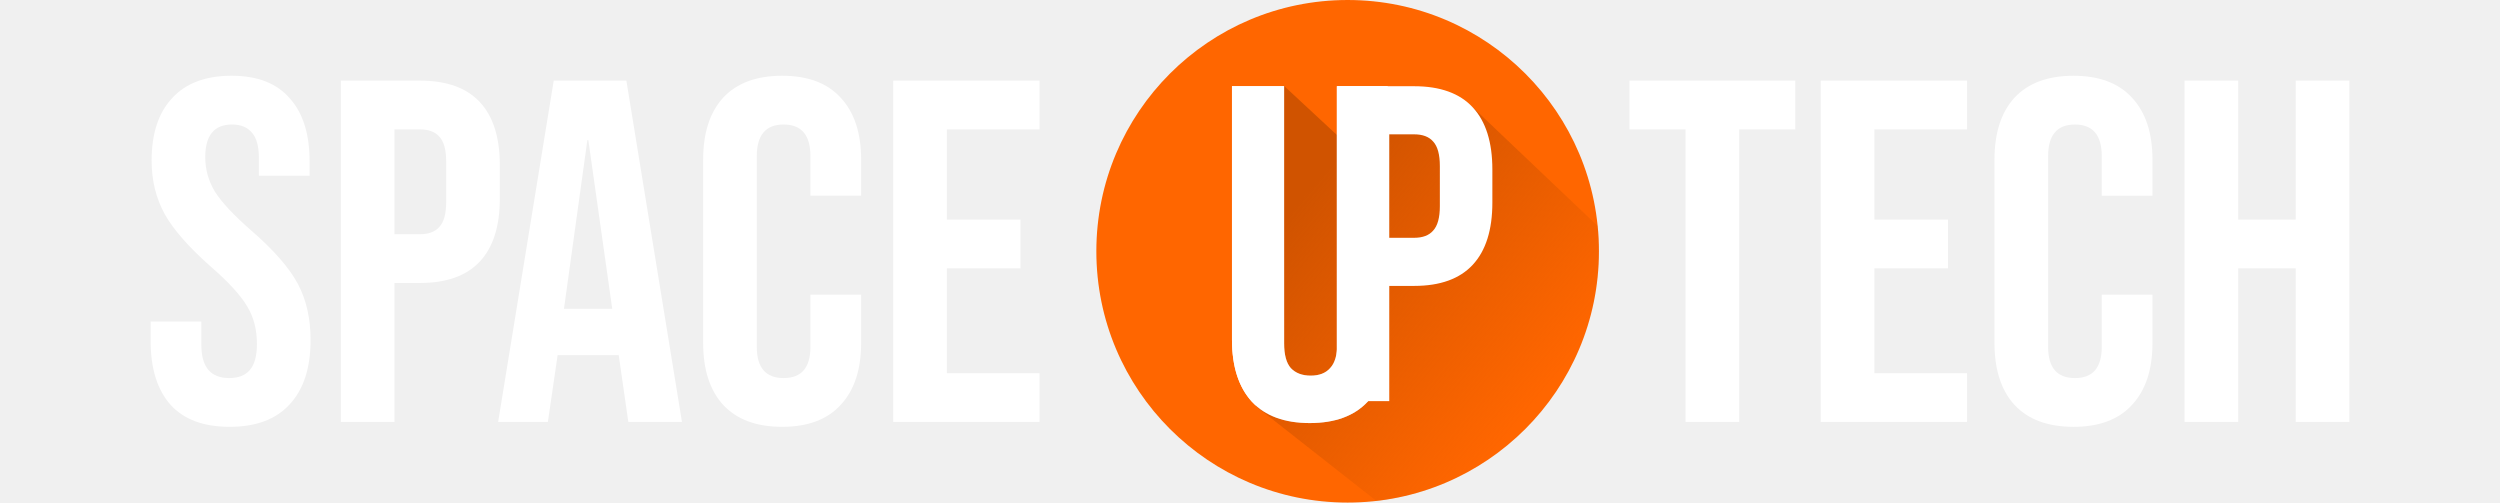
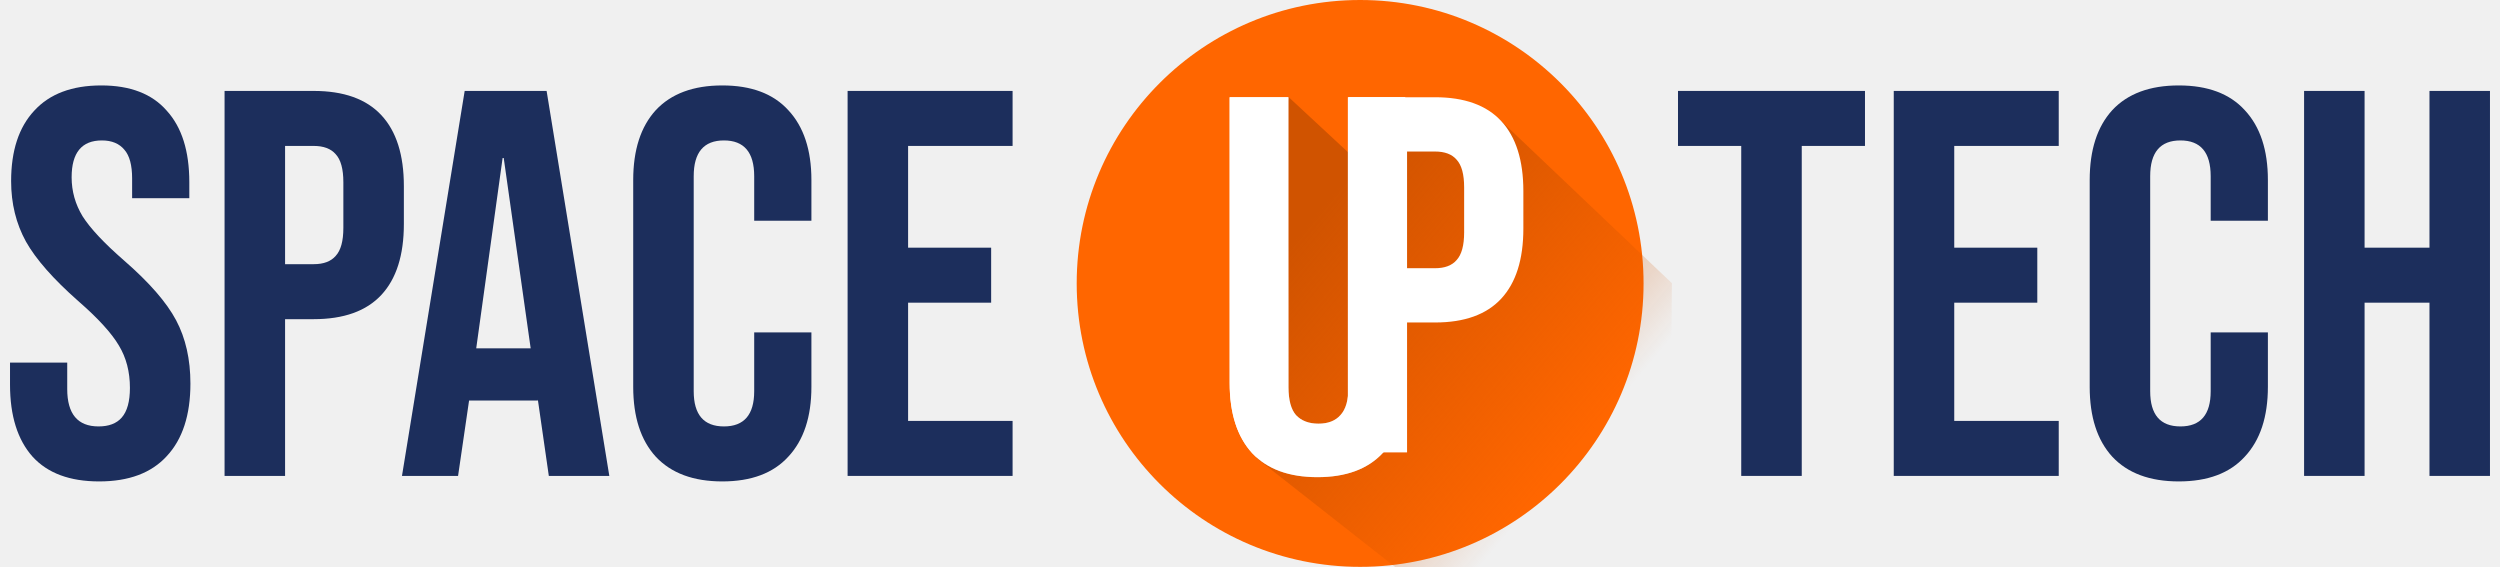
- <svg xmlns="http://www.w3.org/2000/svg" xmlns:xlink="http://www.w3.org/1999/xlink" id="svg2731" version="1.1" viewBox="0 0 194 39" height="39" width="194">
-   <defs id="defs2673">
-     <path d="M14.369 4.685l-9.447 9.907c-1.019 1.073-2.744 1.13-3.819.085-1.075-1.016-1.131-2.738-.085-3.81l5.29-5.532L10.466.96c1.018-1.073 2.743-1.13 3.818-.085 1.047 1.044 1.103 2.738.085 3.81z" id="a" />
-     <path d="M4.582.79l9.928 9.427c1.075 1.017 1.132 2.738.085 3.81-1.018 1.073-2.743 1.13-3.818.086L5.233 8.834.849 4.685C-.226 3.67-.283 1.948.764.875 1.782-.198 3.507-.225 4.582.79z" id="c" />
-     <path d="M10.975 14.113L1.047 4.685C-.028 3.67-.085 1.948.962.875 1.98-.198 3.705-.254 4.78.79l5.544 5.278 4.384 4.15c1.075 1.016 1.132 2.737.085 3.81-1.018 1.044-2.743 1.1-3.818.085z" id="e" />
-     <path d="M1.018 10.923l9.448-9.907c1.018-1.072 2.743-1.129 3.818-.085 1.075 1.017 1.132 2.738.085 3.81l-5.29 5.533-4.157 4.375c-1.019 1.072-2.744 1.129-3.819.084-1.075-1.016-1.103-2.737-.085-3.81z" id="g" />
-     <linearGradient gradientTransform="matrix(0.9678291,0,0,0.9678291,2909.475,464.2958)" y2="-179.975" x2="-2977.239" y1="-193.761" x1="-2986.52" gradientUnits="userSpaceOnUse" id="linearGradient1503" xlink:href="#linearGradient1288" />
-     <linearGradient id="linearGradient1288">
-       <stop id="stop1284" offset="0" style="stop-color:#ffffff;stop-opacity:1" />
-       <stop id="stop1286" offset="1" style="stop-color:#e6e6e6;stop-opacity:1" />
+ <svg xmlns="http://www.w3.org/2000/svg" width="172" height="39" viewBox="0 0 172 39" fill="none">
+   <path d="M6.82 33.122C4.801 33.122 3.275 32.554 2.241 31.419C1.207 30.259 0.689 28.606 0.689 26.462V24.949H4.625V26.765C4.625 28.48 5.344 29.338 6.782 29.338C7.488 29.338 8.018 29.136 8.371 28.733C8.749 28.304 8.939 27.623 8.939 26.689C8.939 25.579 8.686 24.608 8.182 23.776C7.677 22.918 6.744 21.896 5.382 20.711C3.666 19.197 2.468 17.835 1.787 16.624C1.106 15.388 0.765 14.001 0.765 12.462C0.765 10.368 1.295 8.754 2.354 7.618C3.414 6.458 4.953 5.878 6.971 5.878C8.964 5.878 10.465 6.458 11.474 7.618C12.508 8.754 13.025 10.393 13.025 12.537V13.635H9.09V12.273C9.09 11.364 8.913 10.709 8.56 10.305C8.207 9.876 7.69 9.662 7.009 9.662C5.621 9.662 4.928 10.507 4.928 12.197C4.928 13.156 5.18 14.051 5.684 14.883C6.214 15.716 7.16 16.725 8.522 17.911C10.263 19.424 11.461 20.799 12.117 22.035C12.773 23.271 13.101 24.722 13.101 26.387C13.101 28.556 12.558 30.221 11.474 31.381C10.414 32.542 8.863 33.122 6.82 33.122V33.122Z" fill="#1C2E5C" />
+   <path d="M15.45 6.256H21.58C23.649 6.256 25.2 6.811 26.234 7.921C27.269 9.031 27.786 10.658 27.786 12.802V15.413C27.786 17.557 27.269 19.184 26.234 20.294C25.2 21.404 23.649 21.959 21.58 21.959H19.613V32.743H15.45V6.256ZM21.58 18.175C22.261 18.175 22.766 17.986 23.094 17.608C23.447 17.229 23.623 16.586 23.623 15.678V12.537C23.623 11.629 23.447 10.986 23.094 10.607C22.766 10.229 22.261 10.04 21.58 10.04H19.613V18.175H21.58Z" fill="#1C2E5C" />
+   <path d="M31.97 6.256H37.607L41.921 32.743H37.759L37.002 27.484V27.559H32.272L31.515 32.743H27.656L31.97 6.256ZM36.51 23.965L34.656 10.872H34.58L32.764 23.965H36.51Z" fill="#1C2E5C" />
+   <path d="M49.695 33.122C47.702 33.122 46.175 32.554 45.116 31.419C44.082 30.284 43.565 28.682 43.565 26.614V12.386C43.565 10.318 44.082 8.716 45.116 7.581C46.175 6.445 47.702 5.878 49.695 5.878C51.687 5.878 53.201 6.445 54.235 7.581C55.295 8.716 55.825 10.318 55.825 12.386V15.186H51.889V12.121C51.889 10.482 51.195 9.662 49.808 9.662C48.421 9.662 47.727 10.482 47.727 12.121V26.916C47.727 28.531 48.421 29.338 49.808 29.338C51.195 29.338 51.889 28.531 51.889 26.916V22.868H55.825V26.614C55.825 28.682 55.295 30.284 54.235 31.419C53.201 32.554 51.687 33.122 49.695 33.122V33.122Z" fill="#1C2E5C" />
+   <path d="M58.315 6.256H69.666V10.04H62.477V17.04H68.191V20.824H62.477V28.959H69.666V32.743H58.315V6.256Z" fill="#1C2E5C" />
+   <path d="M119.797 10.04H115.446V6.256H128.311V10.04H123.96V32.743H119.797V10.04Z" fill="#1C2E5C" />
+   <path d="M130.29 6.256H141.641V10.04H134.452V17.04H140.166V20.824H134.452V28.959H141.641V32.743H130.29V6.256Z" fill="#1C2E5C" />
+   <path d="M149.901 33.122C147.908 33.122 146.381 32.554 145.322 31.419C144.288 30.284 143.771 28.682 143.771 26.613V12.386C143.771 10.318 144.288 8.716 145.322 7.581C146.381 6.445 147.908 5.878 149.901 5.878C151.893 5.878 153.407 6.445 154.441 7.581C155.501 8.716 156.031 10.318 156.031 12.386V15.186H152.095V12.121C152.095 10.482 151.401 9.662 150.014 9.662C148.626 9.662 147.933 10.482 147.933 12.121V26.916C147.933 28.531 148.626 29.338 150.014 29.338C151.401 29.338 152.095 28.531 152.095 26.916V22.868H156.031V26.613C156.031 28.682 155.501 30.284 154.441 31.419C153.407 32.554 151.893 33.122 149.901 33.122V33.122Z" fill="#1C2E5C" />
+   <path d="M158.521 6.256H162.683V17.04H167.148V6.256H171.31V32.743H167.148V20.824H162.683V32.743H158.521V6.256Z" fill="#1C2E5C" />
+   <path d="M93.577 39C104.346 39 113.077 30.27 113.077 19.5C113.077 8.73 104.346 0 93.577 0C82.807 0 74.077 8.73 74.077 19.5C74.077 30.27 82.807 39 93.577 39Z" fill="#FF6600" />
+   <path d="M90.638 32.829C88.675 32.829 87.178 32.277 86.147 31.173C85.116 30.044 84.601 28.436 84.601 26.35V6.69H88.65V26.644C88.65 27.528 88.822 28.166 89.166 28.559C89.534 28.951 90.049 29.148 90.712 29.148C91.375 29.148 91.878 28.951 92.222 28.559C92.59 28.166 92.774 27.528 92.774 26.644V6.69H96.676V26.35C96.676 28.436 96.161 30.044 95.13 31.173C94.099 32.277 92.602 32.829 90.638 32.829V32.829Z" fill="url(#paint0_linear)" />
+   <path d="M88.637 6.661L94.021 11.659L96.897 7.846L102.985 9.987L103.047 8.1L115.027 19.486L114.893 34.472L98.637 41.095L86.461 31.528L88.637 6.661Z" fill="url(#paint1_linear)" />
+   <path d="M90.638 32.829C88.675 32.829 87.178 32.277 86.147 31.173C85.116 30.044 84.601 28.436 84.601 26.35V6.69H88.65V26.644C88.65 27.528 88.822 28.166 89.166 28.559C89.534 28.951 90.049 29.148 90.712 29.148C91.375 29.148 91.878 28.951 92.222 28.559C92.59 28.166 92.774 27.528 92.774 26.644V6.69H96.676V26.35C96.676 28.436 96.161 30.044 95.13 31.173C94.099 32.277 92.602 32.829 90.638 32.829V32.829Z" fill="white" />
+   <path d="M92.732 6.69H98.732C100.757 6.69 102.276 7.238 103.288 8.333C104.301 9.429 104.807 11.034 104.807 13.15V15.727C104.807 17.843 104.301 19.449 103.288 20.544C102.276 21.639 100.757 22.187 98.732 22.187H96.806V31.126H92.732V6.69ZM98.732 18.453C99.399 18.453 99.893 18.266 100.214 17.893C100.56 17.519 100.733 16.885 100.733 15.988V12.889C100.733 11.993 100.56 11.358 100.214 10.985C99.893 10.611 99.399 10.425 98.732 10.425H96.806V18.453H98.732Z" fill="white" />
+   <defs>
+     <linearGradient id="paint0_linear" x1="84.601" y1="19.76" x2="93.143" y2="32.448" gradientUnits="userSpaceOnUse">
+       <stop stop-color="white" />
+       <stop offset="1" stop-color="#E6E6E6" />
    </linearGradient>
-     <linearGradient y2="670.706" x2="-787.737" y1="-26.76" x1="-1619.439" gradientUnits="userSpaceOnUse" id="linearGradient5805" xlink:href="#linearGradient3700" />
-     <linearGradient id="linearGradient3700">
-       <stop id="stop3696" offset="0" style="stop-color:#d05300;stop-opacity:1;" />
-       <stop id="stop3698" offset="1" style="stop-color:#d05300;stop-opacity:0;" />
+     <linearGradient id="paint1_linear" x1="89.806" y1="15.529" x2="108.394" y2="31.116" gradientUnits="userSpaceOnUse">
+       <stop stop-color="#D05300" />
+       <stop offset="1" stop-color="#D05300" stop-opacity="0" />
    </linearGradient>
-     <clipPath id="clipPath3688" clipPathUnits="userSpaceOnUse">
-       <circle r="872.522" cy="150.937" cx="-1450.72" id="circle3690" style="opacity:1;fill:#ff6600;fill-opacity:1;stroke-width:2.468" />
-     </clipPath>
  </defs>
-   <g id="g1518" transform="matrix(0.9509779,0,0,0.9509779,77.50005,-243.4404)">
-     <g aria-label="SPACE" transform="matrix(0.9947383,0,0,0.9947383,3463.232,-996.8092)" style="font-style:normal;font-variant:normal;font-weight:normal;font-stretch:normal;font-size:40px;line-height:1.25;font-family:'Bebas Neue';-inkscape-font-specification:'Bebas Neue';letter-spacing:0px;word-spacing:0px;fill:#ffffff;fill-opacity:1;stroke:none" id="flowRoot5482">
-       <path d="m -3544.64,1294.439 q -3.2,0 -4.84,-1.8 -1.64,-1.84 -1.64,-5.24 v -1.6 h 4.16 v 1.92 q 0,2.72 2.28,2.72 1.12,0 1.68,-0.64 0.6,-0.68 0.6,-2.16 0,-1.76 -0.8,-3.08 -0.8,-1.36 -2.96,-3.24 -2.72,-2.4 -3.8,-4.32 -1.08,-1.96 -1.08,-4.4 0,-3.32 1.68,-5.12 1.68,-1.84 4.88,-1.84 3.16,0 4.76,1.84 1.64,1.8 1.64,5.2 v 1.16 h -4.16 v -1.44 q 0,-1.44 -0.56,-2.08 -0.56,-0.68 -1.64,-0.68 -2.2,0 -2.2,2.68 0,1.52 0.8,2.84 0.84,1.32 3,3.2 2.76,2.4 3.8,4.36 1.04,1.96 1.04,4.6 0,3.44 -1.72,5.28 -1.68,1.84 -4.92,1.84 z" id="path1491" />
-       <path d="m -3535.516,1266.039 h 6.48 q 3.28,0 4.92,1.76 1.64,1.76 1.64,5.16 v 2.76 q 0,3.4 -1.64,5.16 -1.64,1.76 -4.92,1.76 h -2.08 v 11.4 h -4.4 z m 6.48,12.6 q 1.08,0 1.6,-0.6 0.56,-0.6 0.56,-2.04 v -3.32 q 0,-1.44 -0.56,-2.04 -0.52,-0.6 -1.6,-0.6 h -2.08 v 8.6 z" id="path1493" />
-       <path d="m -3518.054,1266.039 h 5.96 l 4.56,28 h -4.4 l -0.8,-5.56 v 0.08 h -5 l -0.8,5.48 h -4.08 z m 4.8,18.72 -1.96,-13.84 h -0.08 l -1.92,13.84 z" id="path1495" />
-       <path d="m -3499.316,1294.439 q -3.16,0 -4.84,-1.8 -1.64,-1.8 -1.64,-5.08 v -15.04 q 0,-3.28 1.64,-5.08 1.68,-1.8 4.84,-1.8 3.16,0 4.8,1.8 1.68,1.8 1.68,5.08 v 2.96 h -4.16 v -3.24 q 0,-2.6 -2.2,-2.6 -2.2,0 -2.2,2.6 v 15.64 q 0,2.56 2.2,2.56 2.2,0 2.2,-2.56 v -4.28 h 4.16 v 3.96 q 0,3.28 -1.68,5.08 -1.64,1.8 -4.8,1.8 z" id="path1497" />
-       <path d="m -3490.204,1266.039 h 12 v 4 h -7.6 v 7.4 h 6.04 v 4 h -6.04 v 8.6 h 7.6 v 4 h -12 z" id="path1499" />
-     </g>
-     <g aria-label="tech" transform="matrix(0.984374,0,0,0.984374,6704.745,-1425.252)" style="font-style:normal;font-variant:normal;font-weight:normal;font-stretch:normal;font-size:40.421px;line-height:1.25;font-family:'Bebas Neue';-inkscape-font-specification:'Bebas Neue';letter-spacing:0px;word-spacing:0px;fill:#ffffff;fill-opacity:1;stroke:none" id="flowRoot5492">
-       <path d="m -6754.242,1718.655 h -4.648 v -4.042 h 13.743 v 4.042 h -4.648 v 24.253 h -4.446 z" id="path1482" />
-       <path d="m -6743.033,1714.613 h 12.126 v 4.042 h -7.68 v 7.478 h 6.104 v 4.042 h -6.104 v 8.691 h 7.68 v 4.042 h -12.126 z" id="path1484" />
-       <path d="m -6722.084,1743.312 q -3.193,0 -4.891,-1.819 -1.657,-1.819 -1.657,-5.133 v -15.198 q 0,-3.314 1.657,-5.133 1.698,-1.819 4.891,-1.819 3.193,0 4.851,1.819 1.698,1.819 1.698,5.133 v 2.991 h -4.204 v -3.274 q 0,-2.627 -2.223,-2.627 -2.223,0 -2.223,2.627 v 15.805 q 0,2.587 2.223,2.587 2.223,0 2.223,-2.587 v -4.325 h 4.204 v 4.002 q 0,3.315 -1.698,5.133 -1.657,1.819 -4.851,1.819 z" id="path1486" />
-       <path d="m -6712.876,1714.613 h 4.446 v 11.52 h 4.77 v -11.52 h 4.446 v 28.295 h -4.446 v -12.733 h -4.77 v 12.733 h -4.446 z" id="path1488" />
-     </g>
-     <circle style="opacity:1;fill:#ff6600;fill-opacity:1;stroke-width:0.058" id="circle5506" cx="28.472" cy="276.495" r="20.505" />
-     <path id="path5508" style="font-style:normal;font-variant:normal;font-weight:normal;font-stretch:normal;font-size:medium;line-height:1.25;font-family:'Bebas Neue';-inkscape-font-specification:'Bebas Neue';letter-spacing:0px;word-spacing:0px;fill:url(#linearGradient1503);fill-opacity:1;stroke:none;stroke-width:0.968" d="m 25.383,290.512 q -3.097,0 -4.723,-1.742 -1.626,-1.781 -1.626,-5.071 v -20.673 h 4.258 v 20.983 q 0,1.394 0.542,2.013 0.581,0.619 1.626,0.619 1.045,0 1.587,-0.619 0.581,-0.619 0.581,-2.013 v -20.983 h 4.104 v 20.673 q 0,3.291 -1.626,5.071 -1.626,1.742 -4.723,1.742 z" />
-     <path transform="matrix(0.02350109,0,0,0.02350109,62.566,272.9476)" clip-path="url(#clipPath3688)" id="path5512" d="m -1671.749,-423.537 240.895,223.63 128.717,-170.625 272.401,95.789 2.781,-84.392 536.035,509.457 -5.987,670.526 -727.401,296.348 -544.802,-428.059 z" style="fill:url(#linearGradient5805);fill-opacity:1;stroke:none;stroke-width:0.265px;stroke-linecap:butt;stroke-linejoin:miter;stroke-opacity:1" />
-     <path d="m 25.383,290.512 q -3.097,0 -4.723,-1.742 -1.626,-1.781 -1.626,-5.071 v -20.673 h 4.258 v 20.983 q 0,1.394 0.542,2.013 0.581,0.619 1.626,0.619 1.045,0 1.587,-0.619 0.581,-0.619 0.581,-2.013 v -20.983 h 4.104 v 20.673 q 0,3.291 -1.626,5.071 -1.626,1.742 -4.723,1.742 z" style="font-style:normal;font-variant:normal;font-weight:normal;font-stretch:normal;font-size:medium;line-height:1.25;font-family:'Bebas Neue';-inkscape-font-specification:'Bebas Neue';letter-spacing:0px;word-spacing:0px;fill:#ffffff;fill-opacity:1;stroke:none;stroke-width:0.968" id="path5514" />
-     <path style="font-style:normal;font-variant:normal;font-weight:normal;font-stretch:normal;font-size:medium;line-height:1.25;font-family:'Bebas Neue';-inkscape-font-specification:'Bebas Neue';letter-spacing:0px;word-spacing:0px;fill:#ffffff;fill-opacity:1;stroke:none;stroke-width:0.978" d="m 27.584,263.025 h 6.31 c 2.129,0 3.726,0.576 4.791,1.728 1.065,1.152 1.597,2.84 1.597,5.065 v 2.709 c 0,2.225 -0.532,3.914 -1.597,5.065 -1.065,1.152 -2.662,1.728 -4.791,1.728 h -2.025 v 9.4 H 27.584 Z m 6.31,12.369 c 0.701,0 1.22,-0.196 1.558,-0.589 0.364,-0.393 0.545,-1.06 0.545,-2.003 v -3.259 c 0,-0.942 -0.182,-1.61 -0.545,-2.003 -0.338,-0.393 -0.857,-0.589 -1.558,-0.589 h -2.025 v 8.442 z" id="path5518" />
-   </g>
-   <g style="display:none" id="layer1">
-     <g style="fill:none;fill-rule:evenodd" transform="translate(1.944862,-59.80451)" id="g2729">
-       <path style="fill:#fc2f30;fill-rule:nonzero" id="path2675" d="m 30.492,4.685 -9.448,9.907 c -1.018,1.073 -2.743,1.13 -3.818,0.085 -1.075,-1.016 -1.132,-2.738 -0.085,-3.81 l 5.29,-5.532 4.156,-4.375 c 1.018,-1.073 2.744,-1.13 3.819,-0.085 1.046,1.044 1.103,2.738 0.085,3.81 z" />
-       <g id="g2684" transform="translate(16.123)">
-         <mask fill="#fff" id="b">
-           <use height="100%" width="100%" y="0" x="0" id="use2677" xlink:href="#a" />
-         </mask>
-         <use height="100%" width="100%" y="0" x="0" style="fill:#f22539;fill-rule:nonzero" id="use2680" xlink:href="#a" />
-         <path style="opacity:0.25;fill:#8e0d23;fill-rule:nonzero" id="path2682" mask="url(#b)" d="m 0,-0.875 5.798,12.39 c 0.623,1.356 0.057,2.964 -1.3,3.585 -1.358,0.621 -2.97,0.057 -3.593,-1.298 L -4.922,1.412 C -5.544,0.055 -4.978,-1.553 -3.62,-2.174 A 2.743,2.743 0 0 1 0,-0.875 Z" />
-       </g>
-       <path style="fill:#ff1723;fill-rule:nonzero" id="path2686" d="m 11.427,1.016 9.589,9.794 a 2.68,2.68 0 0 1 -0.057,3.81 2.693,2.693 0 0 1 -3.818,-0.056 L 7.58,4.798 a 2.68,2.68 0 0 1 0.056,-3.81 2.66,2.66 0 0 1 3.79,0.028 z" />
-       <path style="fill:#fc2f30;fill-rule:nonzero" id="path2688" d="m 4.582,8.129 9.928,9.427 c 1.075,1.016 1.132,2.738 0.085,3.81 -1.018,1.073 -2.743,1.13 -3.818,0.085 L 5.233,16.173 0.849,12.023 C -0.226,11.009 -0.283,9.287 0.764,8.214 1.782,7.142 3.507,7.114 4.582,8.13 Z" />
-       <g id="g2697" transform="translate(0,7.339)">
-         <mask fill="#fff" id="d">
-           <use height="100%" width="100%" y="0" x="0" id="use2690" xlink:href="#c" />
-         </mask>
-         <use height="100%" width="100%" y="0" x="0" style="fill:#05c19d;fill-rule:nonzero" id="use2693" xlink:href="#c" />
-         <path style="opacity:0.15;fill:#8e0d23;fill-rule:nonzero" id="path2695" mask="url(#d)" d="M -0.99,15.129 11.427,9.342 c 1.358,-0.62 2.97,-0.056 3.593,1.299 0.622,1.355 0.056,2.963 -1.302,3.584 L 1.301,20.012 c -1.358,0.62 -2.97,0.056 -3.592,-1.299 A 2.668,2.668 0 0 1 -0.99,15.13 Z" />
-       </g>
-       <path style="fill:#05ddb3;fill-rule:nonzero" id="path2699" d="m 0.962,27.124 9.786,-9.54 a 2.693,2.693 0 0 1 3.819,0.057 2.68,2.68 0 0 1 -0.057,3.81 L 4.695,31.019 A 2.693,2.693 0 0 1 0.877,30.963 2.74,2.74 0 0 1 0.962,27.124 Z" />
-       <g id="g2708" transform="translate(23.194,16.653)">
-         <mask fill="#fff" id="f">
-           <use height="100%" width="100%" y="0" x="0" id="use2701" xlink:href="#e" />
-         </mask>
-         <use height="100%" width="100%" y="0" x="0" style="fill:#dd0558;fill-rule:nonzero" id="use2704" xlink:href="#e" />
-         <path style="opacity:0.41;fill:#930559;fill-rule:nonzero" id="path2706" mask="url(#f)" d="M 16.434,-0.536 4.1,5.447 A 2.73,2.73 0 0 1 0.48,4.206 C -0.17,2.879 0.396,1.242 1.725,0.593 l 12.333,-5.984 a 2.73,2.73 0 0 1 3.62,1.242 c 0.65,1.326 0.113,2.964 -1.244,3.613 z" />
-       </g>
-       <path style="fill:#ff0659;fill-rule:nonzero" id="path2710" d="M 37.846,11.742 28.03,21.31 a 2.693,2.693 0 0 1 -3.819,-0.057 2.68,2.68 0 0 1 0.057,-3.81 l 9.815,-9.568 a 2.693,2.693 0 0 1 3.818,0.056 2.68,2.68 0 0 1 -0.056,3.81 z" />
-       <g id="g2721">
-         <g id="g2719" transform="translate(7.637,23.427)">
-           <mask fill="#fff" id="h">
-             <use height="100%" width="100%" y="0" x="0" id="use2712" xlink:href="#g" />
-           </mask>
-           <use height="100%" width="100%" y="0" x="0" style="fill:#05b4d1;fill-rule:nonzero" id="use2715" xlink:href="#g" />
-           <path style="opacity:0.37;fill:#1c8da0;fill-rule:nonzero" id="path2717" mask="url(#h)" d="M 16.688,16.088 9.674,4.347 C 8.91,3.077 9.334,1.411 10.607,0.649 a 2.715,2.715 0 0 1 3.705,0.932 l 7.015,11.741 c 0.764,1.27 0.34,2.936 -0.933,3.698 -1.273,0.79 -2.942,0.367 -3.706,-0.932 z" />
-         </g>
-       </g>
-       <path style="fill:#06c1ed;fill-rule:nonzero" id="path2723" d="m 27.72,38.02 -9.59,-9.795 a 2.68,2.68 0 0 1 0.057,-3.81 2.693,2.693 0 0 1 3.819,0.056 l 9.589,9.794 a 2.68,2.68 0 0 1 -0.057,3.81 2.693,2.693 0 0 1 -3.818,-0.056 z" />
-       <g style="fill:#4a4a4a;fill-rule:nonzero" id="g2727">
-         <path id="path2725" d="m 51.946,14.523 h 8.766 V 16.8 h -6.235 v 2.385 h 5.489 v 2.277 h -5.489 v 2.464 h 6.315 v 2.277 h -8.846 z m 15.453,0 h 2.37 l 5.436,7.207 v -7.207 h 2.53 v 11.68 h -2.184 l -5.621,-7.42 v 7.42 h -2.531 z m 16.917,5.894 V 20.39 c 0,-3.322 2.504,-6.054 6.074,-6.054 2.185,0 3.517,0.723 4.583,1.795 l -1.625,1.875 c -0.906,-0.83 -1.812,-1.313 -2.984,-1.313 -1.972,0 -3.384,1.634 -3.384,3.644 v 0.026 c 0,2.01 1.386,3.67 3.384,3.67 1.332,0 2.131,-0.535 3.064,-1.366 l 1.625,1.661 c -1.2,1.286 -2.531,2.09 -4.77,2.09 -3.41,0 -5.967,-2.653 -5.967,-6.001 z m 17.104,-5.894 h 2.558 v 9.35 h 5.808 v 2.33 h -8.366 z m 13.428,5.894 V 20.39 c 0,-3.322 2.61,-6.054 6.207,-6.054 3.597,0 6.154,2.679 6.154,6 v 0.027 c 0,3.322 -2.61,6.055 -6.207,6.055 -3.597,0 -6.154,-2.68 -6.154,-6.001 z m 9.67,0 V 20.39 c 0,-2.009 -1.465,-3.67 -3.516,-3.67 -2.052,0 -3.49,1.634 -3.49,3.643 v 0.027 c 0,2.01 1.465,3.67 3.516,3.67 2.078,0 3.49,-1.634 3.49,-3.643 z m 9.085,0.803 v -6.67 h 2.558 v 6.617 c 0,1.902 0.959,2.893 2.504,2.893 1.545,0 2.505,-0.964 2.505,-2.813 V 14.55 h 2.557 v 6.59 c 0,3.536 -1.971,5.278 -5.088,5.278 -3.118,0 -5.036,-1.769 -5.036,-5.197 z m 17.077,-6.697 h 4.53 c 3.65,0 6.18,2.519 6.18,5.814 v 0.026 c 0,3.295 -2.53,5.84 -6.18,5.84 h -4.53 z m 4.53,9.376 c 2.104,0 3.516,-1.42 3.516,-3.482 V 20.39 c 0,-2.063 -1.412,-3.536 -3.516,-3.536 h -1.972 v 7.045 z m 12.788,-9.376 h 8.765 V 16.8 h -6.234 v 2.385 h 5.488 v 2.277 h -5.488 v 2.464 h 6.314 v 2.277 h -8.845 z m 15.425,0 h 2.371 l 5.435,7.207 v -7.207 h 2.531 v 11.68 h -2.158 l -5.621,-7.42 v 7.42 h -2.531 v -11.68 z" />
-       </g>
-     </g>
-   </g>
-   <g id="layer2" />
</svg>
